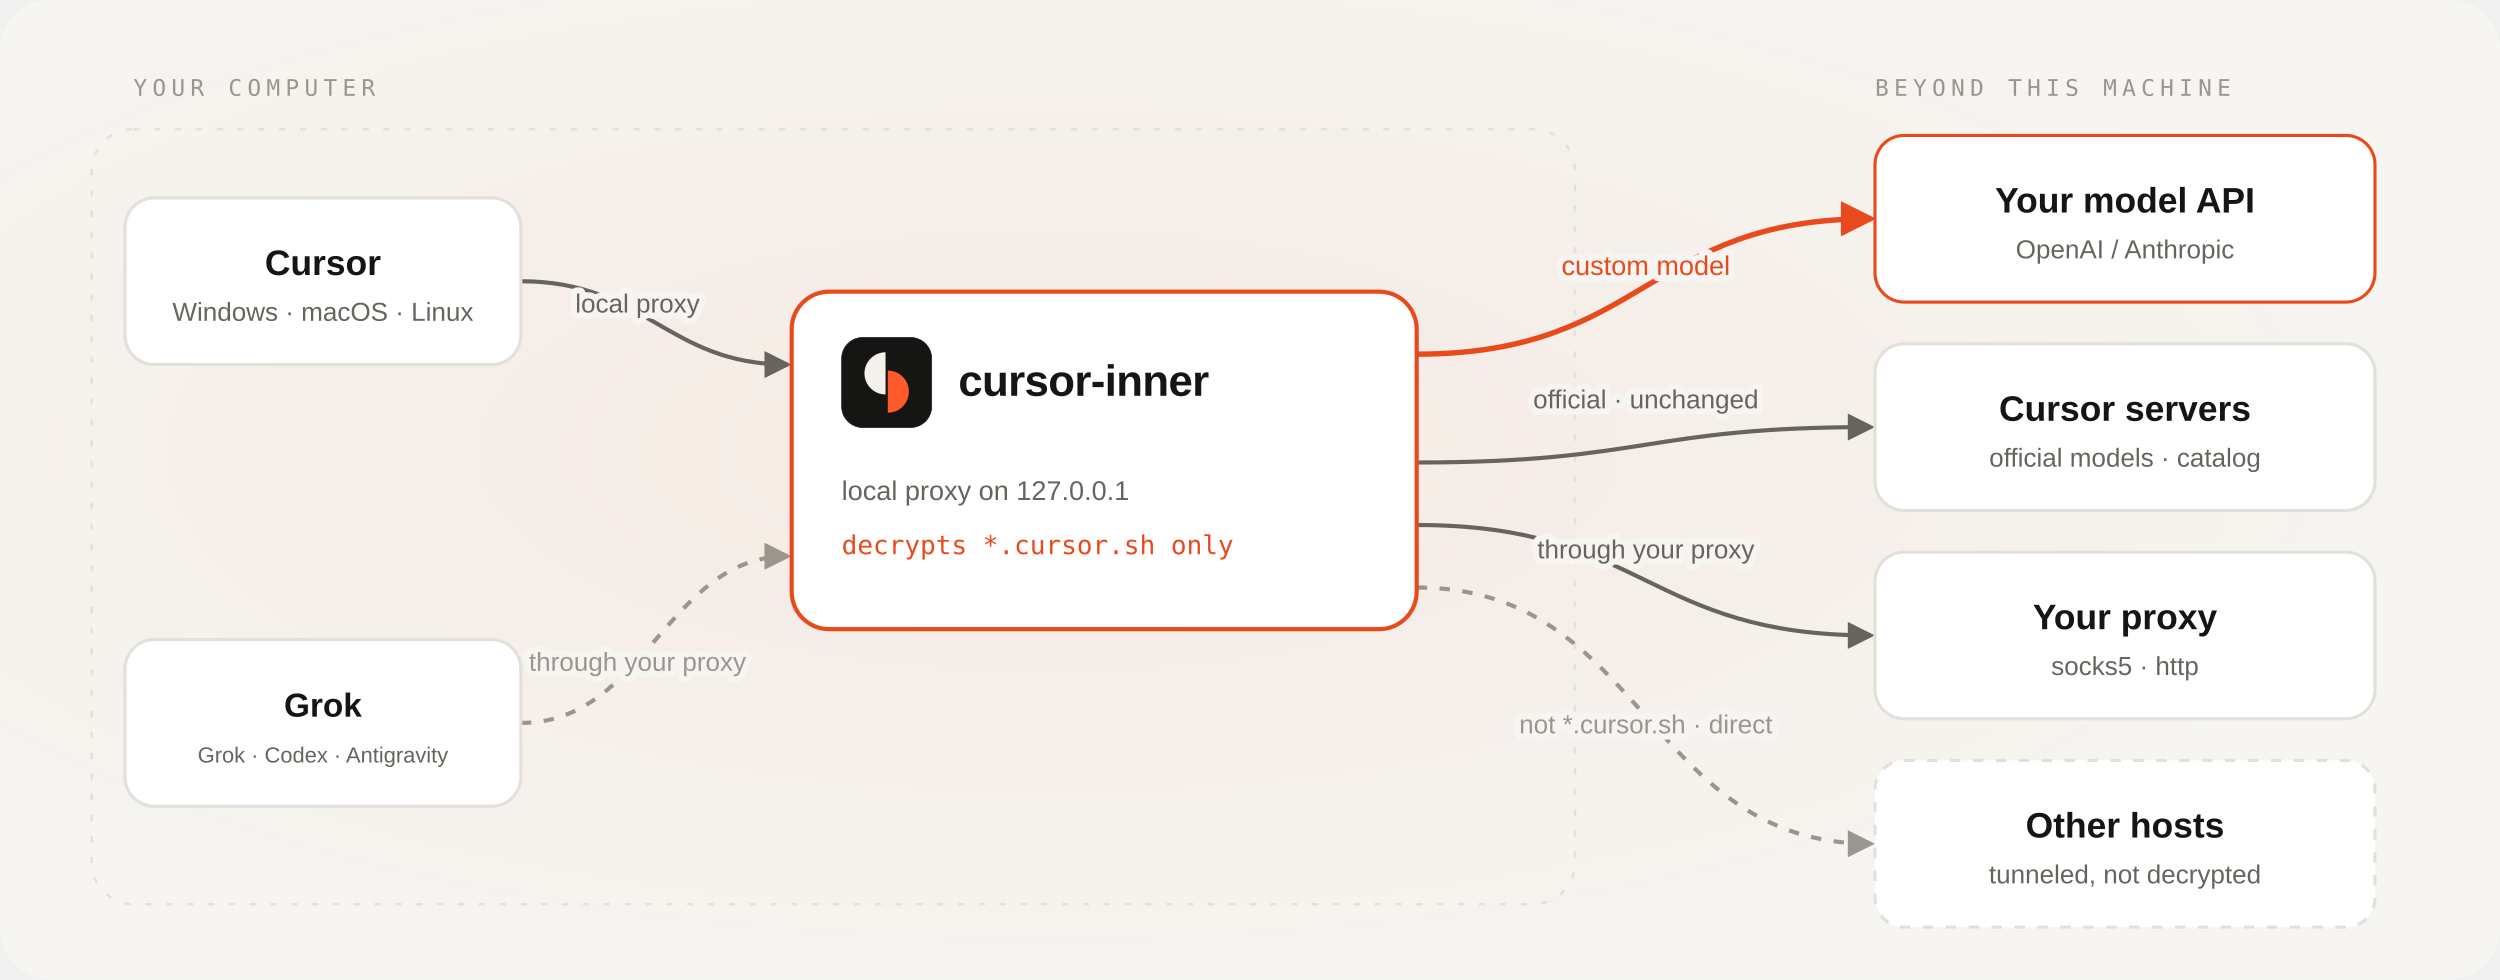
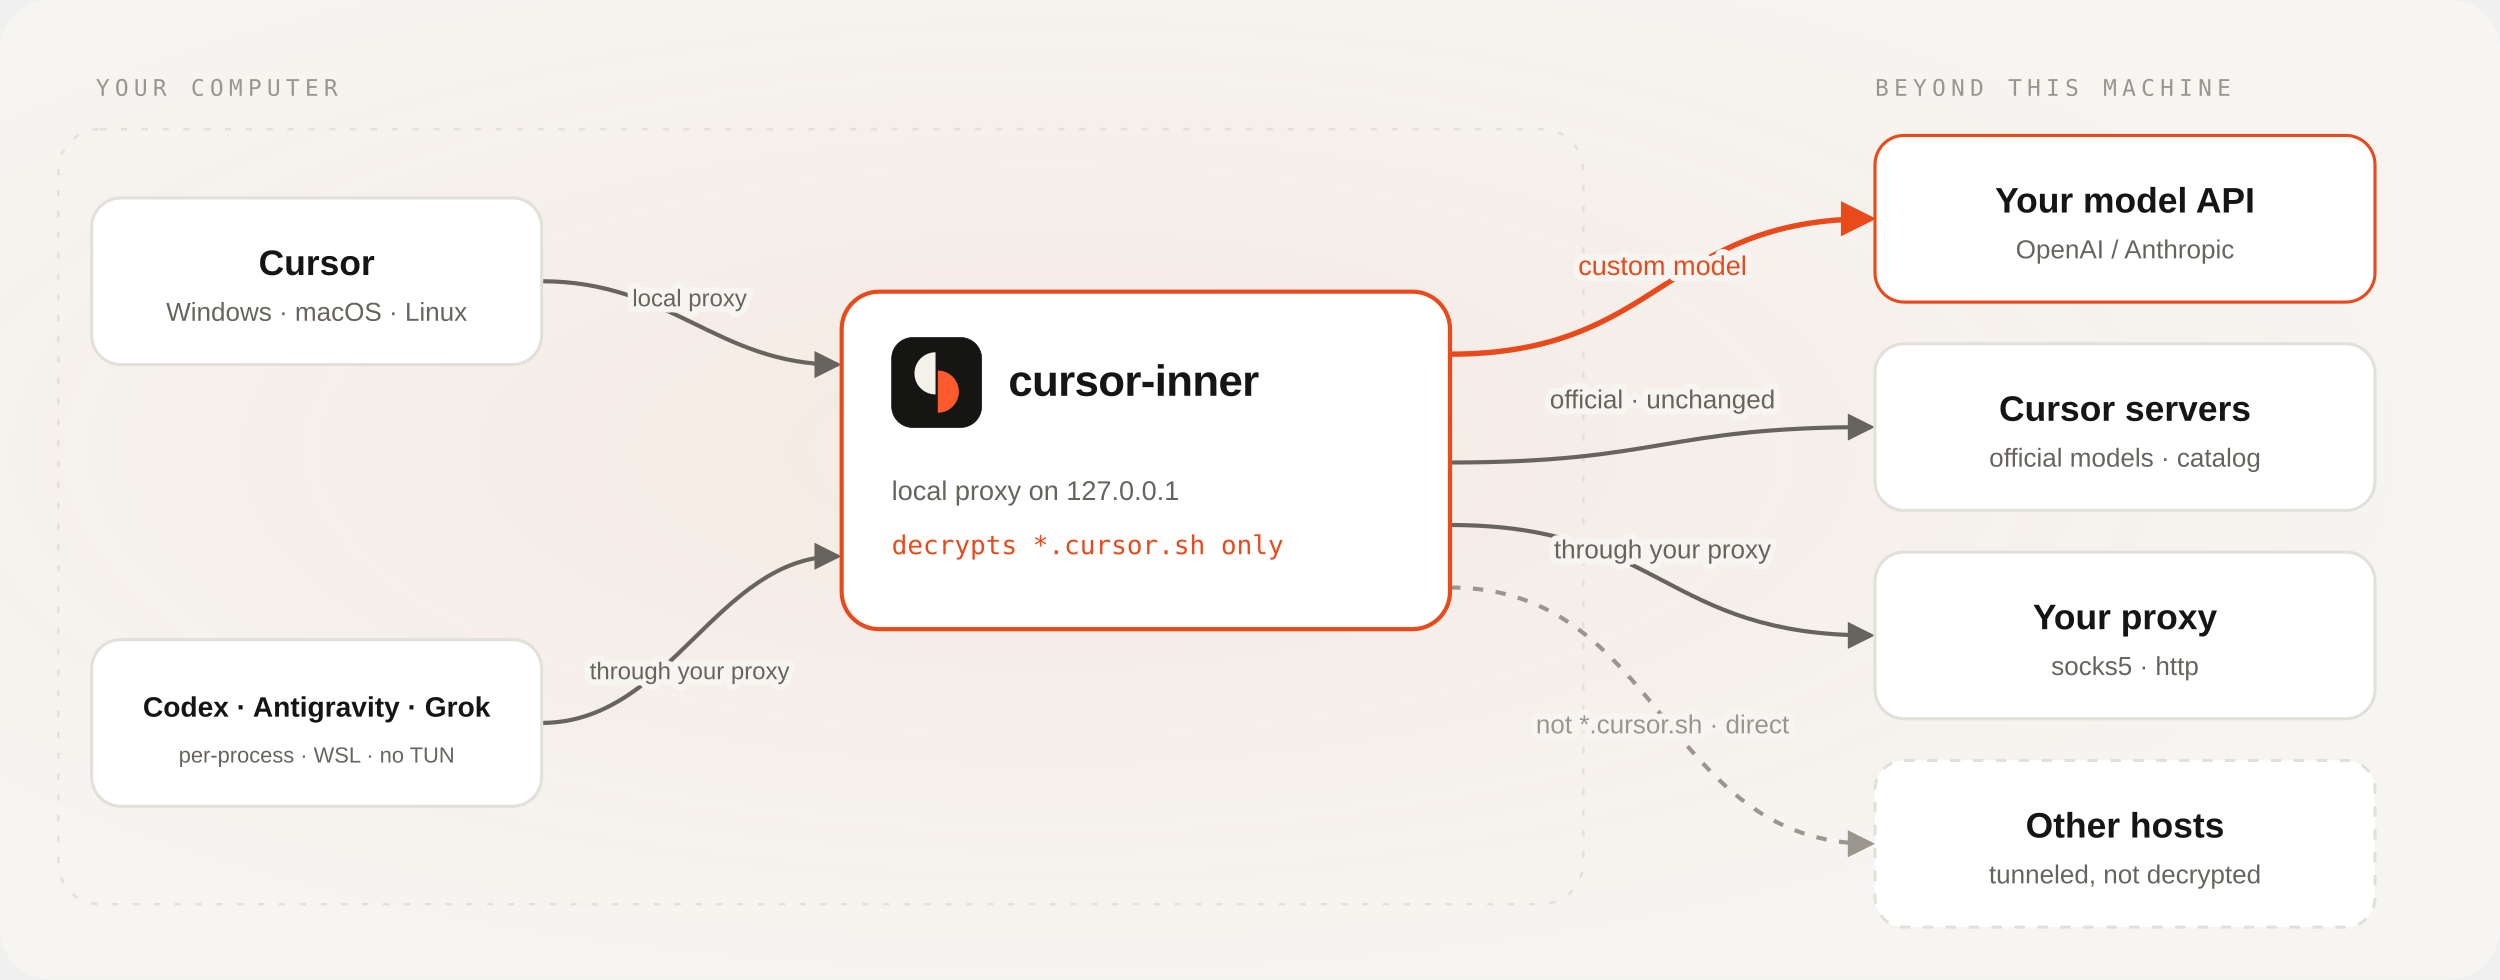
<svg xmlns="http://www.w3.org/2000/svg" viewBox="0 0 1200 470" width="1200" height="470">
  <defs>
    <radialGradient id="halo" cx="0.42" cy="0.46" r="0.55">
      <stop offset="0" stop-color="#e94a1c" stop-opacity="0.07" />
      <stop offset="1" stop-color="#e94a1c" stop-opacity="0" />
    </radialGradient>
    <marker id="a-signal" viewBox="0 0 10 10" refX="8.5" refY="5" markerWidth="6.5" markerHeight="6.5" orient="auto">
      <path d="M0 0L10 5L0 10z" fill="#e94a1c" />
    </marker>
    <marker id="a-text" viewBox="0 0 10 10" refX="8.5" refY="5" markerWidth="6.5" markerHeight="6.5" orient="auto">
      <path d="M0 0L10 5L0 10z" fill="#67645e" />
    </marker>
    <marker id="a-faint" viewBox="0 0 10 10" refX="8.5" refY="5" markerWidth="6.5" markerHeight="6.5" orient="auto">
      <path d="M0 0L10 5L0 10z" fill="#9a968e" />
    </marker>
  </defs>
  <rect width="1200" height="470" rx="24" fill="#f6f5f1" />
  <rect width="1200" height="470" rx="24" fill="url(#halo)" />
-   <text x="64" y="46" font-family="ui-monospace, 'Cascadia Mono', 'JetBrains Mono', SFMono-Regular, Menlo, Consolas, monospace" font-size="11" letter-spacing="2.5" fill="#9a968e">YOUR COMPUTER</text>
+   <text x="46" y="46" font-family="ui-monospace, 'Cascadia Mono', 'JetBrains Mono', SFMono-Regular, Menlo, Consolas, monospace" font-size="11" letter-spacing="2.5" fill="#9a968e">YOUR COMPUTER</text>
  <text x="900" y="46" font-family="ui-monospace, 'Cascadia Mono', 'JetBrains Mono', SFMono-Regular, Menlo, Consolas, monospace" font-size="11" letter-spacing="2.5" fill="#9a968e">BEYOND THIS MACHINE</text>
-   <rect x="44" y="62" width="712" height="372" rx="20" fill="none" stroke="#e2e0da" stroke-width="1.2" stroke-dasharray="3 7" />
-   <path d="M250 135 C310 135 320 175 378 175" stroke="#67645e" stroke-width="2" fill="none" marker-end="url(#a-text)" />
-   <path d="M250 347 C310 347 320 267 378 267" stroke="#9a968e" stroke-width="2" fill="none" stroke-dasharray="5 6" marker-end="url(#a-faint)" />
-   <path d="M680 170 C790 170 790 105 898 105" stroke="#e94a1c" stroke-width="2.6" fill="none" marker-end="url(#a-signal)" />
-   <path d="M680 222 C790 222 790 205 898 205" stroke="#67645e" stroke-width="2" fill="none" marker-end="url(#a-text)" />
-   <path d="M680 252 C790 252 790 305 898 305" stroke="#67645e" stroke-width="2" fill="none" marker-end="url(#a-text)" />
-   <path d="M680 282 C790 282 790 405 898 405" stroke="#9a968e" stroke-width="2" fill="none" stroke-dasharray="5 6" marker-end="url(#a-faint)" />
-   <text x="306" y="150" text-anchor="middle" font-family="-apple-system, BlinkMacSystemFont, 'Segoe UI', 'Helvetica Neue', Arial, 'PingFang SC', 'Microsoft YaHei', sans-serif" font-size="12.5" fill="#67645e" stroke="#f6f5f1" stroke-width="6" paint-order="stroke" stroke-linejoin="round">local proxy</text>
-   <text x="306" y="322" text-anchor="middle" font-family="-apple-system, BlinkMacSystemFont, 'Segoe UI', 'Helvetica Neue', Arial, 'PingFang SC', 'Microsoft YaHei', sans-serif" font-size="12.5" fill="#9a968e" stroke="#f6f5f1" stroke-width="6" paint-order="stroke" stroke-linejoin="round">through your proxy</text>
-   <text x="790" y="132" text-anchor="middle" font-family="-apple-system, BlinkMacSystemFont, 'Segoe UI', 'Helvetica Neue', Arial, 'PingFang SC', 'Microsoft YaHei', sans-serif" font-size="13" fill="#e94a1c" stroke="#f6f5f1" stroke-width="6" paint-order="stroke" stroke-linejoin="round">custom model</text>
-   <text x="790" y="196" text-anchor="middle" font-family="-apple-system, BlinkMacSystemFont, 'Segoe UI', 'Helvetica Neue', Arial, 'PingFang SC', 'Microsoft YaHei', sans-serif" font-size="12.5" fill="#67645e" stroke="#f6f5f1" stroke-width="6" paint-order="stroke" stroke-linejoin="round">official · unchanged</text>
-   <text x="790" y="268" text-anchor="middle" font-family="-apple-system, BlinkMacSystemFont, 'Segoe UI', 'Helvetica Neue', Arial, 'PingFang SC', 'Microsoft YaHei', sans-serif" font-size="12.5" fill="#67645e" stroke="#f6f5f1" stroke-width="6" paint-order="stroke" stroke-linejoin="round">through your proxy</text>
-   <text x="790" y="352" text-anchor="middle" font-family="-apple-system, BlinkMacSystemFont, 'Segoe UI', 'Helvetica Neue', Arial, 'PingFang SC', 'Microsoft YaHei', sans-serif" font-size="12.5" fill="#9a968e" stroke="#f6f5f1" stroke-width="6" paint-order="stroke" stroke-linejoin="round">not *.cursor.sh · direct</text>
-   <rect x="60" y="95" width="190" height="80" rx="14" fill="#ffffff" stroke="#e2e0da" stroke-width="1.5" />
-   <text x="155.0" y="132.0" text-anchor="middle" font-family="-apple-system, BlinkMacSystemFont, 'Segoe UI', 'Helvetica Neue', Arial, 'PingFang SC', 'Microsoft YaHei', sans-serif" font-size="17" font-weight="600" fill="#151514">Cursor</text>
-   <text x="155.0" y="154.0" text-anchor="middle" font-family="-apple-system, BlinkMacSystemFont, 'Segoe UI', 'Helvetica Neue', Arial, 'PingFang SC', 'Microsoft YaHei', sans-serif" font-size="12.5" fill="#67645e">Windows · macOS · Linux</text>
-   <rect x="60" y="307" width="190" height="80" rx="14" fill="#ffffff" stroke="#e2e0da" stroke-width="1.5" />
-   <text x="155.0" y="344.0" text-anchor="middle" font-family="-apple-system, BlinkMacSystemFont, 'Segoe UI', 'Helvetica Neue', Arial, 'PingFang SC', 'Microsoft YaHei', sans-serif" font-size="16" font-weight="600" fill="#151514">Grok</text>
-   <text x="155.0" y="366.0" text-anchor="middle" font-family="-apple-system, BlinkMacSystemFont, 'Segoe UI', 'Helvetica Neue', Arial, 'PingFang SC', 'Microsoft YaHei', sans-serif" font-size="10.5" fill="#67645e">Grok · Codex · Antigravity</text>
-   <rect x="380" y="140" width="300" height="162" rx="18" fill="#ffffff" stroke="#e94a1c" stroke-width="2" />
-   <g transform="translate(404 162) scale(1.35)">
+   <rect x="28" y="62" width="732" height="372" rx="20" fill="none" stroke="#e2e0da" stroke-width="1.2" stroke-dasharray="3 7" />
+   <path d="M260 135 C322 135 344 175 402 175" stroke="#67645e" stroke-width="2" fill="none" marker-end="url(#a-text)" />
+   <path d="M260 347 C322 347 344 267 402 267" stroke="#67645e" stroke-width="2" fill="none" marker-end="url(#a-text)" />
+   <path d="M696 170 C798 170 798 105 898 105" stroke="#e94a1c" stroke-width="2.6" fill="none" marker-end="url(#a-signal)" />
+   <path d="M696 222 C798 222 798 205 898 205" stroke="#67645e" stroke-width="2" fill="none" marker-end="url(#a-text)" />
+   <path d="M696 252 C798 252 798 305 898 305" stroke="#67645e" stroke-width="2" fill="none" marker-end="url(#a-text)" />
+   <path d="M696 282 C798 282 798 405 898 405" stroke="#9a968e" stroke-width="2" fill="none" stroke-dasharray="5 6" marker-end="url(#a-faint)" />
+   <text x="331" y="147" text-anchor="middle" font-family="-apple-system, BlinkMacSystemFont, 'Segoe UI', 'Helvetica Neue', Arial, 'PingFang SC', 'Microsoft YaHei', sans-serif" font-size="11.5" fill="#67645e" stroke="#f6f5f1" stroke-width="6" paint-order="stroke" stroke-linejoin="round">local proxy</text>
+   <text x="331" y="326" text-anchor="middle" font-family="-apple-system, BlinkMacSystemFont, 'Segoe UI', 'Helvetica Neue', Arial, 'PingFang SC', 'Microsoft YaHei', sans-serif" font-size="11.5" fill="#67645e" stroke="#f6f5f1" stroke-width="6" paint-order="stroke" stroke-linejoin="round">through your proxy</text>
+   <text x="798" y="132" text-anchor="middle" font-family="-apple-system, BlinkMacSystemFont, 'Segoe UI', 'Helvetica Neue', Arial, 'PingFang SC', 'Microsoft YaHei', sans-serif" font-size="13" fill="#e94a1c" stroke="#f6f5f1" stroke-width="6" paint-order="stroke" stroke-linejoin="round">custom model</text>
+   <text x="798" y="196" text-anchor="middle" font-family="-apple-system, BlinkMacSystemFont, 'Segoe UI', 'Helvetica Neue', Arial, 'PingFang SC', 'Microsoft YaHei', sans-serif" font-size="12.5" fill="#67645e" stroke="#f6f5f1" stroke-width="6" paint-order="stroke" stroke-linejoin="round">official · unchanged</text>
+   <text x="798" y="268" text-anchor="middle" font-family="-apple-system, BlinkMacSystemFont, 'Segoe UI', 'Helvetica Neue', Arial, 'PingFang SC', 'Microsoft YaHei', sans-serif" font-size="12.5" fill="#67645e" stroke="#f6f5f1" stroke-width="6" paint-order="stroke" stroke-linejoin="round">through your proxy</text>
+   <text x="798" y="352" text-anchor="middle" font-family="-apple-system, BlinkMacSystemFont, 'Segoe UI', 'Helvetica Neue', Arial, 'PingFang SC', 'Microsoft YaHei', sans-serif" font-size="12.5" fill="#9a968e" stroke="#f6f5f1" stroke-width="6" paint-order="stroke" stroke-linejoin="round">not *.cursor.sh · direct</text>
+   <rect x="44" y="95" width="216" height="80" rx="14" fill="#ffffff" stroke="#e2e0da" stroke-width="1.5" />
+   <text x="152.0" y="132.0" text-anchor="middle" font-family="-apple-system, BlinkMacSystemFont, 'Segoe UI', 'Helvetica Neue', Arial, 'PingFang SC', 'Microsoft YaHei', sans-serif" font-size="17" font-weight="600" fill="#151514">Cursor</text>
+   <text x="152.0" y="154.0" text-anchor="middle" font-family="-apple-system, BlinkMacSystemFont, 'Segoe UI', 'Helvetica Neue', Arial, 'PingFang SC', 'Microsoft YaHei', sans-serif" font-size="12.5" fill="#67645e">Windows · macOS · Linux</text>
+   <rect x="44" y="307" width="216" height="80" rx="14" fill="#ffffff" stroke="#e2e0da" stroke-width="1.5" />
+   <text x="152.0" y="344.0" text-anchor="middle" font-family="-apple-system, BlinkMacSystemFont, 'Segoe UI', 'Helvetica Neue', Arial, 'PingFang SC', 'Microsoft YaHei', sans-serif" font-size="13.5" font-weight="600" fill="#151514">Codex · Antigravity · Grok</text>
+   <text x="152.0" y="366.0" text-anchor="middle" font-family="-apple-system, BlinkMacSystemFont, 'Segoe UI', 'Helvetica Neue', Arial, 'PingFang SC', 'Microsoft YaHei', sans-serif" font-size="10.5" fill="#67645e">per-process · WSL · no TUN</text>
+   <rect x="404" y="140" width="292" height="162" rx="18" fill="#ffffff" stroke="#e94a1c" stroke-width="2" />
+   <g transform="translate(428 162) scale(1.35)">
    <rect width="32" height="32" rx="7.5" fill="#151514" stroke="#151514" stroke-width="0.25" />
    <path d="M15.6 5.25A7.5 7.5 0 0 0 15.6 20.25Z" fill="#f4f1ea" />
    <path d="M16.4 11.75A7.5 7.5 0 0 1 16.4 26.75Z" fill="#ff5a2b" />
  </g>
-   <text x="460" y="190" font-family="-apple-system, BlinkMacSystemFont, 'Segoe UI', 'Helvetica Neue', Arial, 'PingFang SC', 'Microsoft YaHei', sans-serif" font-size="21" font-weight="700" letter-spacing="-0.3" fill="#151514">cursor-inner</text>
-   <text x="404" y="240" font-family="-apple-system, BlinkMacSystemFont, 'Segoe UI', 'Helvetica Neue', Arial, 'PingFang SC', 'Microsoft YaHei', sans-serif" font-size="13" fill="#67645e">local proxy on 127.0.0.1</text>
-   <text x="404" y="266" font-family="ui-monospace, 'Cascadia Mono', 'JetBrains Mono', SFMono-Regular, Menlo, Consolas, monospace" font-size="12.5" fill="#e94a1c">decrypts *.cursor.sh only</text>
+   <text x="484" y="190" font-family="-apple-system, BlinkMacSystemFont, 'Segoe UI', 'Helvetica Neue', Arial, 'PingFang SC', 'Microsoft YaHei', sans-serif" font-size="21" font-weight="700" letter-spacing="-0.3" fill="#151514">cursor-inner</text>
+   <text x="428" y="240" font-family="-apple-system, BlinkMacSystemFont, 'Segoe UI', 'Helvetica Neue', Arial, 'PingFang SC', 'Microsoft YaHei', sans-serif" font-size="13" fill="#67645e">local proxy on 127.0.0.1</text>
+   <text x="428" y="266" font-family="ui-monospace, 'Cascadia Mono', 'JetBrains Mono', SFMono-Regular, Menlo, Consolas, monospace" font-size="12.5" fill="#e94a1c">decrypts *.cursor.sh only</text>
  <rect x="900" y="65" width="240" height="80" rx="14" fill="#ffffff" stroke="#e94a1c" stroke-width="1.5" />
  <text x="1020.0" y="102.0" text-anchor="middle" font-family="-apple-system, BlinkMacSystemFont, 'Segoe UI', 'Helvetica Neue', Arial, 'PingFang SC', 'Microsoft YaHei', sans-serif" font-size="17" font-weight="600" fill="#151514">Your model API</text>
  <text x="1020.0" y="124.0" text-anchor="middle" font-family="-apple-system, BlinkMacSystemFont, 'Segoe UI', 'Helvetica Neue', Arial, 'PingFang SC', 'Microsoft YaHei', sans-serif" font-size="12.5" fill="#67645e">OpenAI / Anthropic</text>
  <rect x="900" y="165" width="240" height="80" rx="14" fill="#ffffff" stroke="#e2e0da" stroke-width="1.5" />
  <text x="1020.0" y="202.0" text-anchor="middle" font-family="-apple-system, BlinkMacSystemFont, 'Segoe UI', 'Helvetica Neue', Arial, 'PingFang SC', 'Microsoft YaHei', sans-serif" font-size="17" font-weight="600" fill="#151514">Cursor servers</text>
  <text x="1020.0" y="224.0" text-anchor="middle" font-family="-apple-system, BlinkMacSystemFont, 'Segoe UI', 'Helvetica Neue', Arial, 'PingFang SC', 'Microsoft YaHei', sans-serif" font-size="12.5" fill="#67645e">official models · catalog</text>
  <rect x="900" y="265" width="240" height="80" rx="14" fill="#ffffff" stroke="#e2e0da" stroke-width="1.5" />
  <text x="1020.0" y="302.0" text-anchor="middle" font-family="-apple-system, BlinkMacSystemFont, 'Segoe UI', 'Helvetica Neue', Arial, 'PingFang SC', 'Microsoft YaHei', sans-serif" font-size="17" font-weight="600" fill="#151514">Your proxy</text>
  <text x="1020.0" y="324.0" text-anchor="middle" font-family="-apple-system, BlinkMacSystemFont, 'Segoe UI', 'Helvetica Neue', Arial, 'PingFang SC', 'Microsoft YaHei', sans-serif" font-size="12.5" fill="#67645e">socks5 · http</text>
  <rect x="900" y="365" width="240" height="80" rx="14" fill="#ffffff" stroke="#e2e0da" stroke-width="1.5" stroke-dasharray="5 6" />
  <text x="1020.0" y="402.0" text-anchor="middle" font-family="-apple-system, BlinkMacSystemFont, 'Segoe UI', 'Helvetica Neue', Arial, 'PingFang SC', 'Microsoft YaHei', sans-serif" font-size="17" font-weight="600" fill="#151514">Other hosts</text>
  <text x="1020.0" y="424.0" text-anchor="middle" font-family="-apple-system, BlinkMacSystemFont, 'Segoe UI', 'Helvetica Neue', Arial, 'PingFang SC', 'Microsoft YaHei', sans-serif" font-size="12.5" fill="#67645e">tunneled, not decrypted</text>
</svg>
